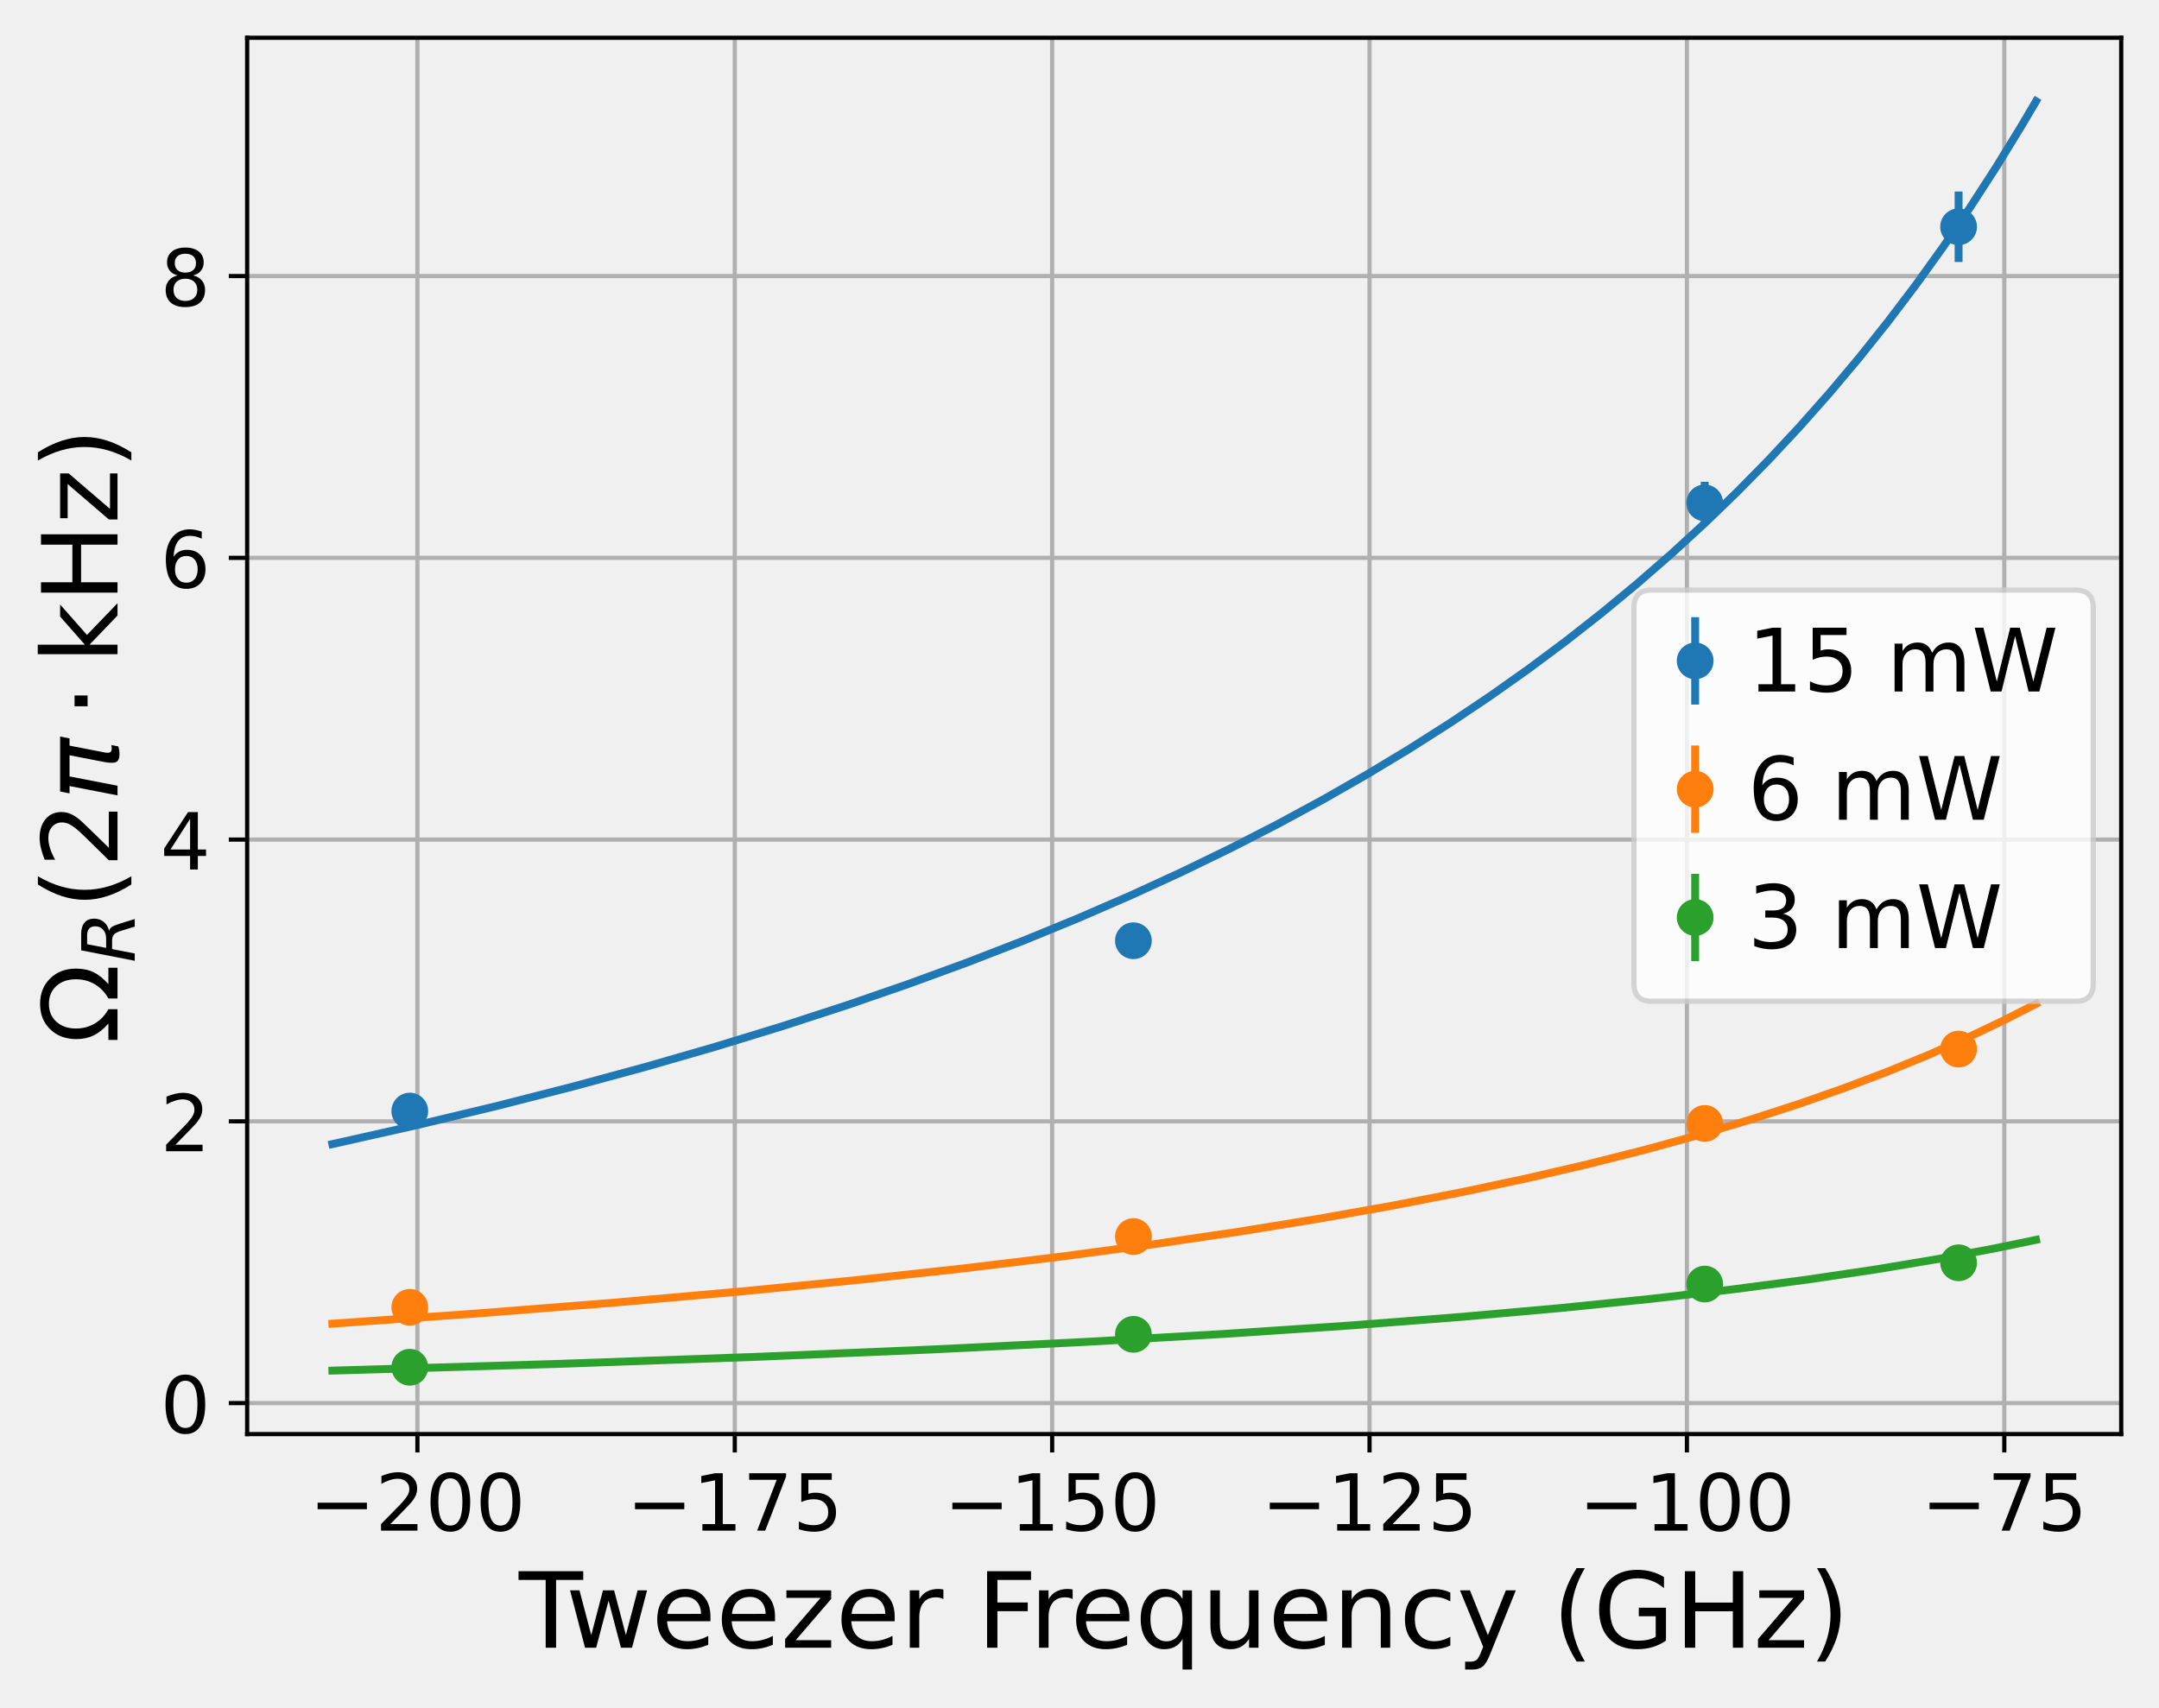
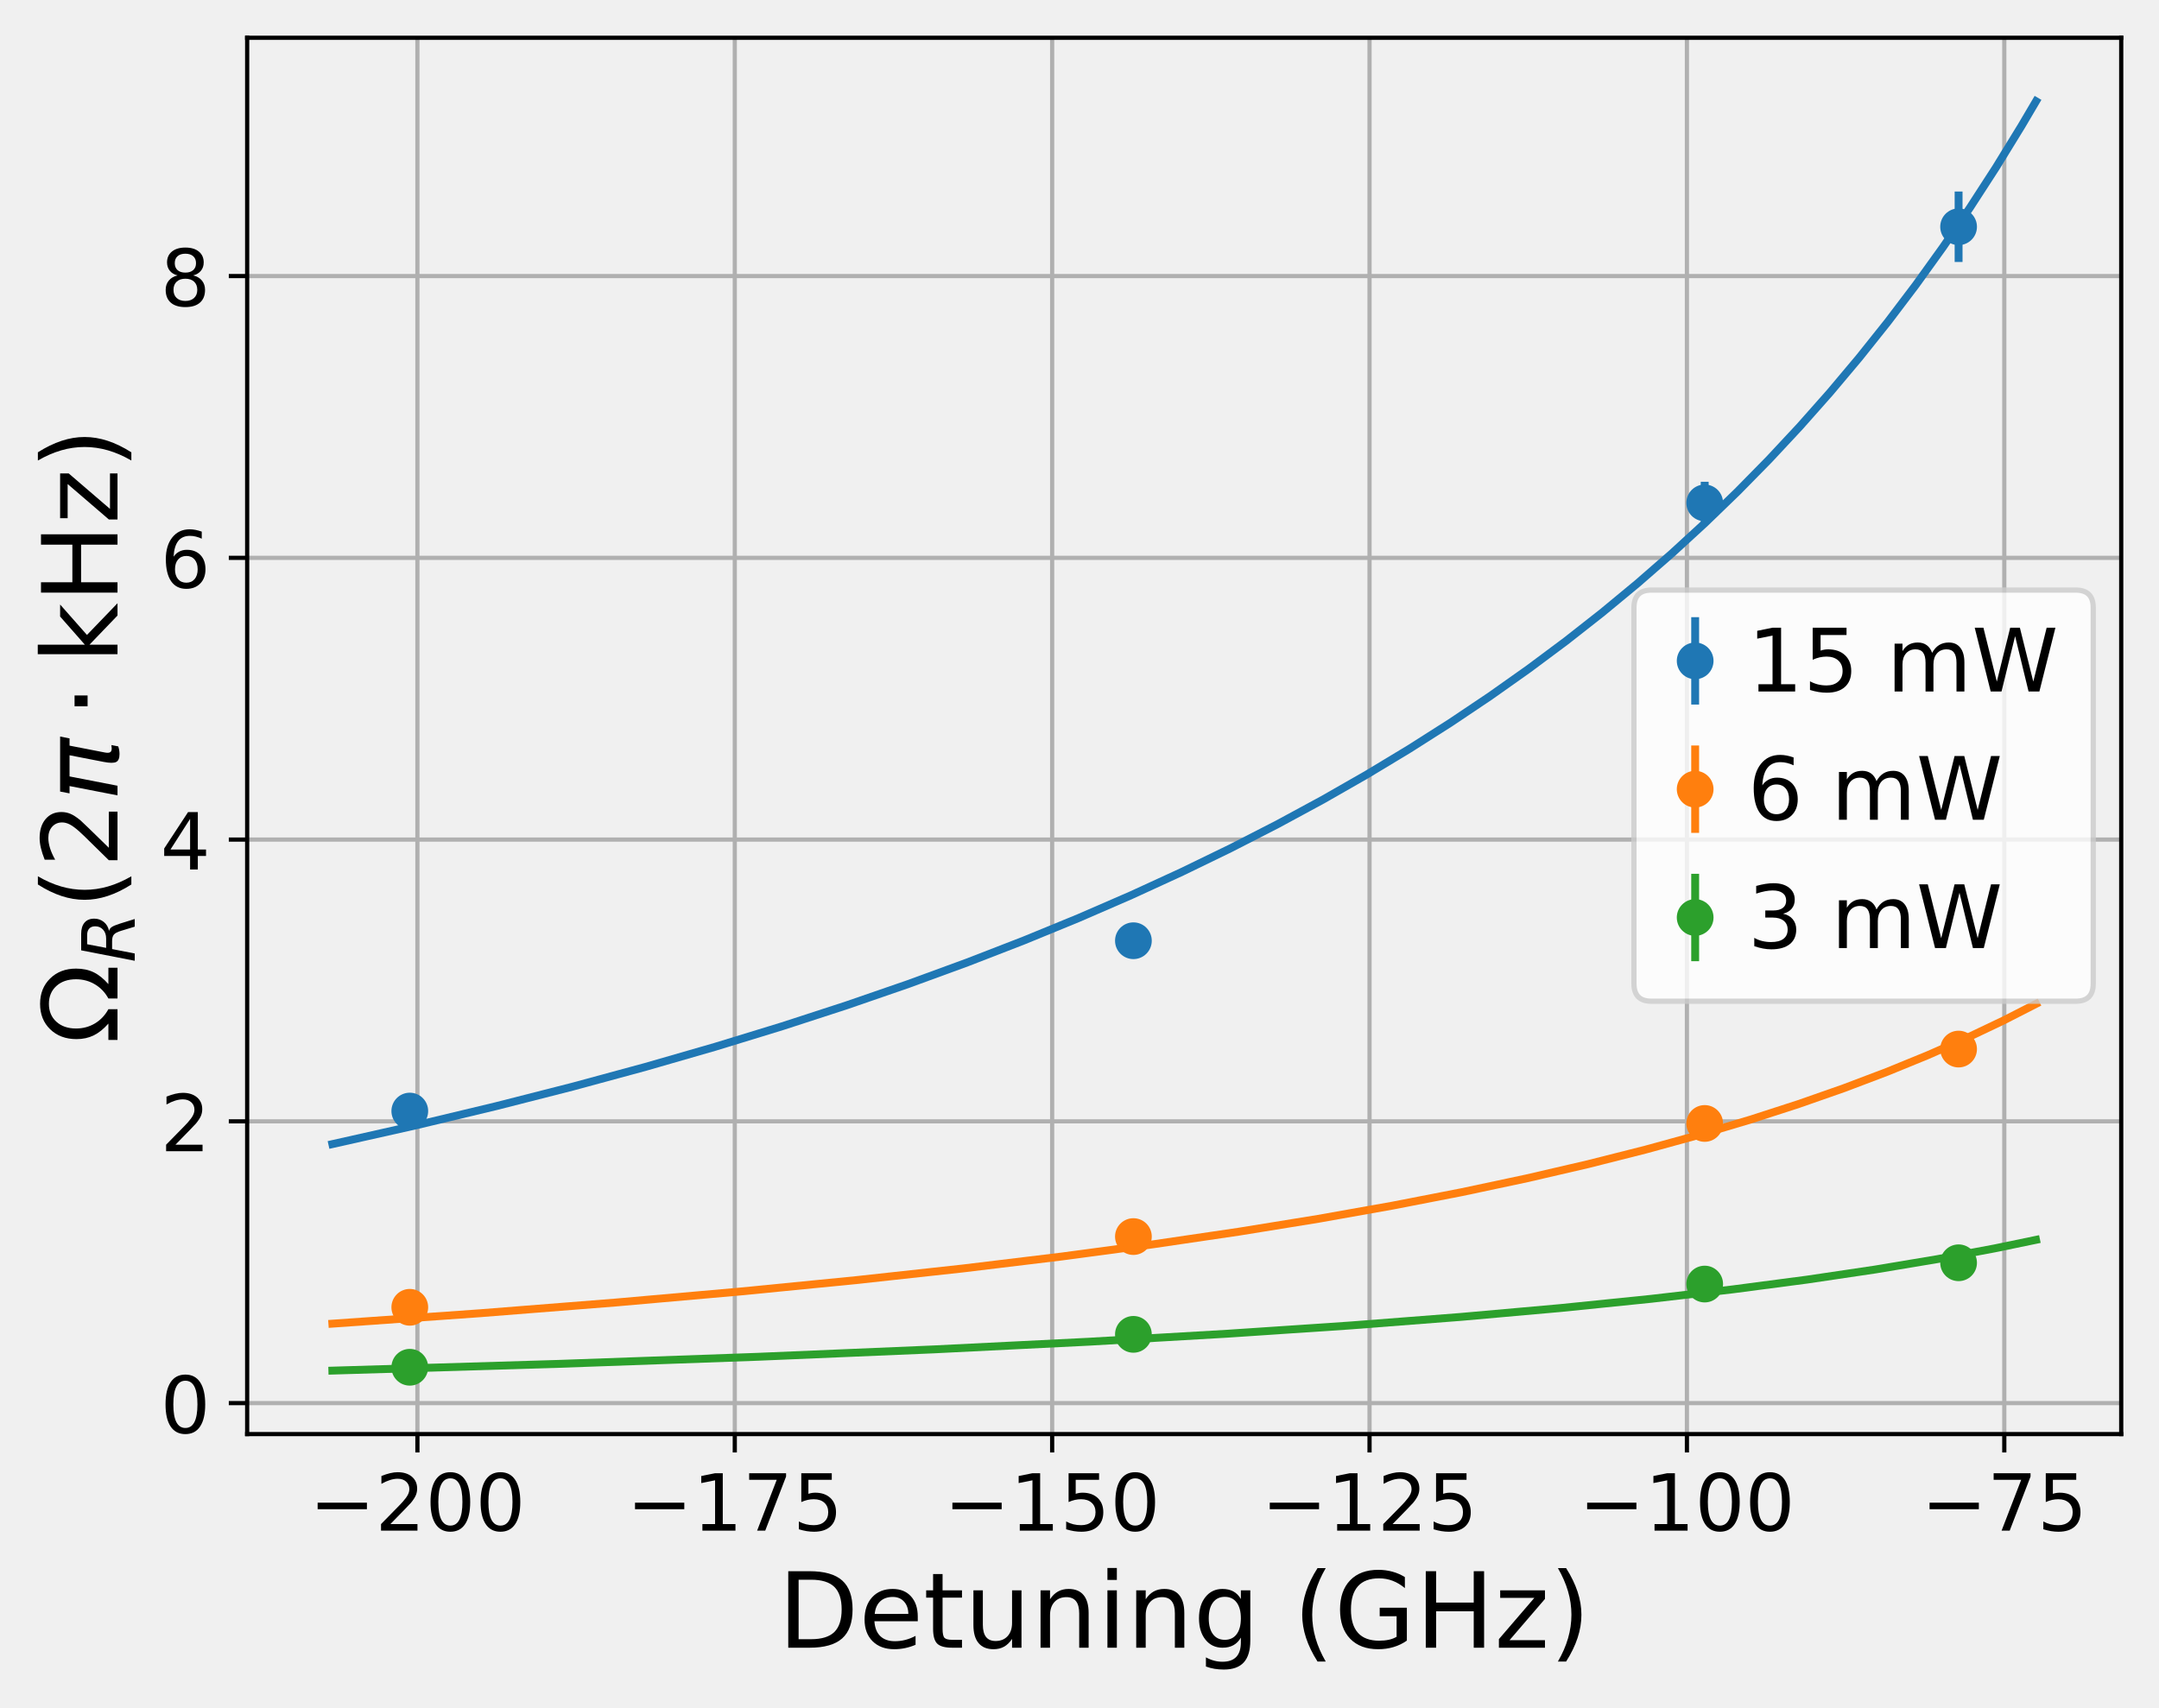
<svg xmlns="http://www.w3.org/2000/svg" xmlns:xlink="http://www.w3.org/1999/xlink" height="325.385pt" version="1.1" viewBox="0 0 411.42 325.385" width="411.42pt">
  <defs>
    <style type="text/css">*{stroke-linecap:butt;stroke-linejoin:round;}</style>
  </defs>
  <g id="figure_1">
    <g id="patch_1">
      <path d="M 0 325.385  L 411.42 325.385  L 411.42 0  L 0 0  z " style="fill:none;" />
    </g>
    <g id="axes_1">
      <g id="patch_2">
        <path d="M 47.1 273.312  L 404.22 273.312  L 404.22 7.2  L 47.1 7.2  z " style="fill:none;" />
      </g>
      <g id="matplotlib.axis_1">
        <g id="xtick_1">
          <g id="line2d_1">
            <path clip-path="url(#p3d3fa69e1e)" d="M 79.541 273.312  L 79.541 7.2  " style="fill:none;stroke:#b0b0b0;stroke-linecap:square;stroke-width:0.8;" />
          </g>
          <g id="line2d_2">
            <defs>
              <path d="M 0 0  L 0 3.5  " id="m005f0a59be" style="stroke:#000000;stroke-width:0.8;" />
            </defs>
            <g>
              <use style="stroke:#000000;stroke-width:0.8;" x="79.541" xlink:href="#m005f0a59be" y="273.312" />
            </g>
          </g>
          <g id="text_1">
            <g transform="translate(58.94087 291.7097)scale(0.15 -0.15)">
              <defs>
                <path d="M 10.594 35.5  L 73.188 35.5  L 73.188 27.203  L 10.594 27.203  z " id="DejaVuSans-8722" />
                <path d="M 19.188 8.297  L 53.609 8.297  L 53.609 0  L 7.328 0  L 7.328 8.297  Q 12.938 14.109 22.625 23.891  Q 32.328 33.688 34.812 36.531  Q 39.547 41.844 41.422 45.531  Q 43.312 49.219 43.312 52.781  Q 43.312 58.594 39.234 62.25  Q 35.156 65.922 28.609 65.922  Q 23.969 65.922 18.812 64.312  Q 13.672 62.703 7.812 59.422  L 7.812 69.391  Q 13.766 71.781 18.938 73  Q 24.125 74.219 28.422 74.219  Q 39.75 74.219 46.484 68.547  Q 53.219 62.891 53.219 53.422  Q 53.219 48.922 51.531 44.891  Q 49.859 40.875 45.406 35.406  Q 44.188 33.984 37.641 27.219  Q 31.109 20.453 19.188 8.297  z " id="DejaVuSans-50" />
                <path d="M 31.781 66.406  Q 24.172 66.406 20.328 58.906  Q 16.5 51.422 16.5 36.375  Q 16.5 21.391 20.328 13.891  Q 24.172 6.391 31.781 6.391  Q 39.453 6.391 43.281 13.891  Q 47.125 21.391 47.125 36.375  Q 47.125 51.422 43.281 58.906  Q 39.453 66.406 31.781 66.406  z M 31.781 74.219  Q 44.047 74.219 50.516 64.516  Q 56.984 54.828 56.984 36.375  Q 56.984 17.969 50.516 8.266  Q 44.047 -1.422 31.781 -1.422  Q 19.531 -1.422 13.062 8.266  Q 6.594 17.969 6.594 36.375  Q 6.594 54.828 13.062 64.516  Q 19.531 74.219 31.781 74.219  z " id="DejaVuSans-48" />
              </defs>
              <use xlink:href="#DejaVuSans-8722" />
              <use x="83.789" xlink:href="#DejaVuSans-50" />
              <use x="147.412" xlink:href="#DejaVuSans-48" />
              <use x="211.035" xlink:href="#DejaVuSans-48" />
            </g>
          </g>
        </g>
        <g id="xtick_2">
          <g id="line2d_3">
            <path clip-path="url(#p3d3fa69e1e)" d="M 140.021 273.312  L 140.021 7.2  " style="fill:none;stroke:#b0b0b0;stroke-linecap:square;stroke-width:0.8;" />
          </g>
          <g id="line2d_4">
            <g>
              <use style="stroke:#000000;stroke-width:0.8;" x="140.021" xlink:href="#m005f0a59be" y="273.312" />
            </g>
          </g>
          <g id="text_2">
            <g transform="translate(119.4205 291.7097)scale(0.15 -0.15)">
              <defs>
                <path d="M 12.406 8.297  L 28.516 8.297  L 28.516 63.922  L 10.984 60.406  L 10.984 69.391  L 28.422 72.906  L 38.281 72.906  L 38.281 8.297  L 54.391 8.297  L 54.391 0  L 12.406 0  z " id="DejaVuSans-49" />
                <path d="M 8.203 72.906  L 55.078 72.906  L 55.078 68.703  L 28.609 0  L 18.312 0  L 43.219 64.594  L 8.203 64.594  z " id="DejaVuSans-55" />
                <path d="M 10.797 72.906  L 49.516 72.906  L 49.516 64.594  L 19.828 64.594  L 19.828 46.734  Q 21.969 47.469 24.109 47.828  Q 26.266 48.188 28.422 48.188  Q 40.625 48.188 47.75 41.5  Q 54.891 34.812 54.891 23.391  Q 54.891 11.625 47.562 5.094  Q 40.234 -1.422 26.906 -1.422  Q 22.312 -1.422 17.547 -0.641  Q 12.797 0.141 7.719 1.703  L 7.719 11.625  Q 12.109 9.234 16.797 8.062  Q 21.484 6.891 26.703 6.891  Q 35.156 6.891 40.078 11.328  Q 45.016 15.766 45.016 23.391  Q 45.016 31 40.078 35.438  Q 35.156 39.891 26.703 39.891  Q 22.75 39.891 18.812 39.016  Q 14.891 38.141 10.797 36.281  z " id="DejaVuSans-53" />
              </defs>
              <use xlink:href="#DejaVuSans-8722" />
              <use x="83.789" xlink:href="#DejaVuSans-49" />
              <use x="147.412" xlink:href="#DejaVuSans-55" />
              <use x="211.035" xlink:href="#DejaVuSans-53" />
            </g>
          </g>
        </g>
        <g id="xtick_3">
          <g id="line2d_5">
            <path clip-path="url(#p3d3fa69e1e)" d="M 200.5 273.312  L 200.5 7.2  " style="fill:none;stroke:#b0b0b0;stroke-linecap:square;stroke-width:0.8;" />
          </g>
          <g id="line2d_6">
            <g>
              <use style="stroke:#000000;stroke-width:0.8;" x="200.5" xlink:href="#m005f0a59be" y="273.312" />
            </g>
          </g>
          <g id="text_3">
            <g transform="translate(179.9001 291.7097)scale(0.15 -0.15)">
              <use xlink:href="#DejaVuSans-8722" />
              <use x="83.789" xlink:href="#DejaVuSans-49" />
              <use x="147.412" xlink:href="#DejaVuSans-53" />
              <use x="211.035" xlink:href="#DejaVuSans-48" />
            </g>
          </g>
        </g>
        <g id="xtick_4">
          <g id="line2d_7">
            <path clip-path="url(#p3d3fa69e1e)" d="M 260.98 273.312  L 260.98 7.2  " style="fill:none;stroke:#b0b0b0;stroke-linecap:square;stroke-width:0.8;" />
          </g>
          <g id="line2d_8">
            <g>
              <use style="stroke:#000000;stroke-width:0.8;" x="260.98" xlink:href="#m005f0a59be" y="273.312" />
            </g>
          </g>
          <g id="text_4">
            <g transform="translate(240.3797 291.7097)scale(0.15 -0.15)">
              <use xlink:href="#DejaVuSans-8722" />
              <use x="83.789" xlink:href="#DejaVuSans-49" />
              <use x="147.412" xlink:href="#DejaVuSans-50" />
              <use x="211.035" xlink:href="#DejaVuSans-53" />
            </g>
          </g>
        </g>
        <g id="xtick_5">
          <g id="line2d_9">
            <path clip-path="url(#p3d3fa69e1e)" d="M 321.46 273.312  L 321.46 7.2  " style="fill:none;stroke:#b0b0b0;stroke-linecap:square;stroke-width:0.8;" />
          </g>
          <g id="line2d_10">
            <g>
              <use style="stroke:#000000;stroke-width:0.8;" x="321.46" xlink:href="#m005f0a59be" y="273.312" />
            </g>
          </g>
          <g id="text_5">
            <g transform="translate(300.8593 291.7097)scale(0.15 -0.15)">
              <use xlink:href="#DejaVuSans-8722" />
              <use x="83.789" xlink:href="#DejaVuSans-49" />
              <use x="147.412" xlink:href="#DejaVuSans-48" />
              <use x="211.035" xlink:href="#DejaVuSans-48" />
            </g>
          </g>
        </g>
        <g id="xtick_6">
          <g id="line2d_11">
            <path clip-path="url(#p3d3fa69e1e)" d="M 381.939 273.312  L 381.939 7.2  " style="fill:none;stroke:#b0b0b0;stroke-linecap:square;stroke-width:0.8;" />
          </g>
          <g id="line2d_12">
            <g>
              <use style="stroke:#000000;stroke-width:0.8;" x="381.939" xlink:href="#m005f0a59be" y="273.312" />
            </g>
          </g>
          <g id="text_6">
            <g transform="translate(366.1108 291.7097)scale(0.15 -0.15)">
              <use xlink:href="#DejaVuSans-8722" />
              <use x="83.789" xlink:href="#DejaVuSans-55" />
              <use x="147.412" xlink:href="#DejaVuSans-53" />
            </g>
          </g>
        </g>
        <g id="text_7">
-           <g transform="translate(98.86938 314.0261)scale(0.2 -0.2)">
-             <defs>
-               <path d="M -0.297 72.906  L 61.375 72.906  L 61.375 64.594  L 35.5 64.594  L 35.5 0  L 25.594 0  L 25.594 64.594  L -0.297 64.594  z " id="DejaVuSans-84" />
-               <path d="M 4.203 54.688  L 13.188 54.688  L 24.422 12.016  L 35.594 54.688  L 46.188 54.688  L 57.422 12.016  L 68.609 54.688  L 77.594 54.688  L 63.281 0  L 52.688 0  L 40.922 44.828  L 29.109 0  L 18.5 0  z " id="DejaVuSans-119" />
+           <g transform="translate(148.2491 314.0261)scale(0.2 -0.2)">
+             <defs>
+               <path d="M 19.672 64.797  L 19.672 8.109  L 31.594 8.109  Q 46.688 8.109 53.688 14.938  Q 60.688 21.781 60.688 36.531  Q 60.688 51.172 53.688 57.984  Q 46.688 64.797 31.594 64.797  z M 9.812 72.906  L 30.078 72.906  Q 51.266 72.906 61.172 64.094  Q 71.094 55.281 71.094 36.531  Q 71.094 17.672 61.125 8.828  Q 51.172 0 30.078 0  L 9.812 0  z " id="DejaVuSans-68" />
              <path d="M 56.203 29.594  L 56.203 25.203  L 14.891 25.203  Q 15.484 15.922 20.484 11.062  Q 25.484 6.203 34.422 6.203  Q 39.594 6.203 44.453 7.469  Q 49.312 8.734 54.109 11.281  L 54.109 2.781  Q 49.266 0.734 44.188 -0.344  Q 39.109 -1.422 33.891 -1.422  Q 20.797 -1.422 13.156 6.188  Q 5.516 13.812 5.516 26.812  Q 5.516 40.234 12.766 48.109  Q 20.016 56 32.328 56  Q 43.359 56 49.781 48.891  Q 56.203 41.797 56.203 29.594  z M 47.219 32.234  Q 47.125 39.594 43.094 43.984  Q 39.062 48.391 32.422 48.391  Q 24.906 48.391 20.391 44.141  Q 15.875 39.891 15.188 32.172  z " id="DejaVuSans-101" />
-               <path d="M 5.516 54.688  L 48.188 54.688  L 48.188 46.484  L 14.406 7.172  L 48.188 7.172  L 48.188 0  L 4.297 0  L 4.297 8.203  L 38.094 47.516  L 5.516 47.516  z " id="DejaVuSans-122" />
-               <path d="M 41.109 46.297  Q 39.594 47.172 37.812 47.578  Q 36.031 48 33.891 48  Q 26.266 48 22.188 43.047  Q 18.109 38.094 18.109 28.812  L 18.109 0  L 9.078 0  L 9.078 54.688  L 18.109 54.688  L 18.109 46.188  Q 20.953 51.172 25.484 53.578  Q 30.031 56 36.531 56  Q 37.453 56 38.578 55.875  Q 39.703 55.766 41.062 55.516  z " id="DejaVuSans-114" />
-               <path id="DejaVuSans-32" />
-               <path d="M 9.812 72.906  L 51.703 72.906  L 51.703 64.594  L 19.672 64.594  L 19.672 43.109  L 48.578 43.109  L 48.578 34.812  L 19.672 34.812  L 19.672 0  L 9.812 0  z " id="DejaVuSans-70" />
-               <path d="M 14.797 27.297  Q 14.797 17.391 18.875 11.75  Q 22.953 6.109 30.078 6.109  Q 37.203 6.109 41.297 11.75  Q 45.406 17.391 45.406 27.297  Q 45.406 37.203 41.297 42.844  Q 37.203 48.484 30.078 48.484  Q 22.953 48.484 18.875 42.844  Q 14.797 37.203 14.797 27.297  z M 45.406 8.203  Q 42.578 3.328 38.25 0.953  Q 33.938 -1.422 27.875 -1.422  Q 17.969 -1.422 11.734 6.484  Q 5.516 14.406 5.516 27.297  Q 5.516 40.188 11.734 48.094  Q 17.969 56 27.875 56  Q 33.938 56 38.25 53.625  Q 42.578 51.266 45.406 46.391  L 45.406 54.688  L 54.391 54.688  L 54.391 -20.797  L 45.406 -20.797  z " id="DejaVuSans-113" />
+               <path d="M 18.312 70.219  L 18.312 54.688  L 36.812 54.688  L 36.812 47.703  L 18.312 47.703  L 18.312 18.016  Q 18.312 11.328 20.141 9.422  Q 21.969 7.516 27.594 7.516  L 36.812 7.516  L 36.812 0  L 27.594 0  Q 17.188 0 13.234 3.875  Q 9.281 7.766 9.281 18.016  L 9.281 47.703  L 2.688 47.703  L 2.688 54.688  L 9.281 54.688  L 9.281 70.219  z " id="DejaVuSans-116" />
              <path d="M 8.5 21.578  L 8.5 54.688  L 17.484 54.688  L 17.484 21.922  Q 17.484 14.156 20.5 10.266  Q 23.531 6.391 29.594 6.391  Q 36.859 6.391 41.078 11.031  Q 45.312 15.672 45.312 23.688  L 45.312 54.688  L 54.297 54.688  L 54.297 0  L 45.312 0  L 45.312 8.406  Q 42.047 3.422 37.719 1  Q 33.406 -1.422 27.688 -1.422  Q 18.266 -1.422 13.375 4.438  Q 8.5 10.297 8.5 21.578  z M 31.109 56  z " id="DejaVuSans-117" />
              <path d="M 54.891 33.016  L 54.891 0  L 45.906 0  L 45.906 32.719  Q 45.906 40.484 42.875 44.328  Q 39.844 48.188 33.797 48.188  Q 26.516 48.188 22.312 43.547  Q 18.109 38.922 18.109 30.906  L 18.109 0  L 9.078 0  L 9.078 54.688  L 18.109 54.688  L 18.109 46.188  Q 21.344 51.125 25.703 53.562  Q 30.078 56 35.797 56  Q 45.219 56 50.047 50.172  Q 54.891 44.344 54.891 33.016  z " id="DejaVuSans-110" />
-               <path d="M 48.781 52.594  L 48.781 44.188  Q 44.969 46.297 41.141 47.344  Q 37.312 48.391 33.406 48.391  Q 24.656 48.391 19.812 42.844  Q 14.984 37.312 14.984 27.297  Q 14.984 17.281 19.812 11.734  Q 24.656 6.203 33.406 6.203  Q 37.312 6.203 41.141 7.25  Q 44.969 8.297 48.781 10.406  L 48.781 2.094  Q 45.016 0.344 40.984 -0.531  Q 36.969 -1.422 32.422 -1.422  Q 20.062 -1.422 12.781 6.344  Q 5.516 14.109 5.516 27.297  Q 5.516 40.672 12.859 48.328  Q 20.219 56 33.016 56  Q 37.156 56 41.109 55.141  Q 45.062 54.297 48.781 52.594  z " id="DejaVuSans-99" />
-               <path d="M 32.172 -5.078  Q 28.375 -14.844 24.75 -17.812  Q 21.141 -20.797 15.094 -20.797  L 7.906 -20.797  L 7.906 -13.281  L 13.188 -13.281  Q 16.891 -13.281 18.938 -11.516  Q 21 -9.766 23.484 -3.219  L 25.094 0.875  L 2.984 54.688  L 12.5 54.688  L 29.594 11.922  L 46.688 54.688  L 56.203 54.688  z " id="DejaVuSans-121" />
+               <path d="M 9.422 54.688  L 18.406 54.688  L 18.406 0  L 9.422 0  z M 9.422 75.984  L 18.406 75.984  L 18.406 64.594  L 9.422 64.594  z " id="DejaVuSans-105" />
+               <path d="M 45.406 27.984  Q 45.406 37.75 41.375 43.109  Q 37.359 48.484 30.078 48.484  Q 22.859 48.484 18.828 43.109  Q 14.797 37.75 14.797 27.984  Q 14.797 18.266 18.828 12.891  Q 22.859 7.516 30.078 7.516  Q 37.359 7.516 41.375 12.891  Q 45.406 18.266 45.406 27.984  z M 54.391 6.781  Q 54.391 -7.172 48.188 -13.984  Q 42 -20.797 29.203 -20.797  Q 24.469 -20.797 20.266 -20.094  Q 16.062 -19.391 12.109 -17.922  L 12.109 -9.188  Q 16.062 -11.328 19.922 -12.344  Q 23.781 -13.375 27.781 -13.375  Q 36.625 -13.375 41.016 -8.766  Q 45.406 -4.156 45.406 5.172  L 45.406 9.625  Q 42.625 4.781 38.281 2.391  Q 33.938 0 27.875 0  Q 17.828 0 11.672 7.656  Q 5.516 15.328 5.516 27.984  Q 5.516 40.672 11.672 48.328  Q 17.828 56 27.875 56  Q 33.938 56 38.281 53.609  Q 42.625 51.219 45.406 46.391  L 45.406 54.688  L 54.391 54.688  z " id="DejaVuSans-103" />
+               <path id="DejaVuSans-32" />
              <path d="M 31 75.875  Q 24.469 64.656 21.281 53.656  Q 18.109 42.672 18.109 31.391  Q 18.109 20.125 21.312 9.062  Q 24.516 -2 31 -13.188  L 23.188 -13.188  Q 15.875 -1.703 12.234 9.375  Q 8.594 20.453 8.594 31.391  Q 8.594 42.281 12.203 53.312  Q 15.828 64.359 23.188 75.875  z " id="DejaVuSans-40" />
              <path d="M 59.516 10.406  L 59.516 29.984  L 43.406 29.984  L 43.406 38.094  L 69.281 38.094  L 69.281 6.781  Q 63.578 2.734 56.688 0.656  Q 49.812 -1.422 42 -1.422  Q 24.906 -1.422 15.25 8.562  Q 5.609 18.562 5.609 36.375  Q 5.609 54.25 15.25 64.234  Q 24.906 74.219 42 74.219  Q 49.125 74.219 55.547 72.453  Q 61.969 70.703 67.391 67.281  L 67.391 56.781  Q 61.922 61.422 55.766 63.766  Q 49.609 66.109 42.828 66.109  Q 29.438 66.109 22.719 58.641  Q 16.016 51.172 16.016 36.375  Q 16.016 21.625 22.719 14.156  Q 29.438 6.688 42.828 6.688  Q 48.047 6.688 52.141 7.594  Q 56.25 8.5 59.516 10.406  z " id="DejaVuSans-71" />
              <path d="M 9.812 72.906  L 19.672 72.906  L 19.672 43.016  L 55.516 43.016  L 55.516 72.906  L 65.375 72.906  L 65.375 0  L 55.516 0  L 55.516 34.719  L 19.672 34.719  L 19.672 0  L 9.812 0  z " id="DejaVuSans-72" />
+               <path d="M 5.516 54.688  L 48.188 54.688  L 48.188 46.484  L 14.406 7.172  L 48.188 7.172  L 48.188 0  L 4.297 0  L 4.297 8.203  L 38.094 47.516  L 5.516 47.516  z " id="DejaVuSans-122" />
              <path d="M 8.016 75.875  L 15.828 75.875  Q 23.141 64.359 26.781 53.312  Q 30.422 42.281 30.422 31.391  Q 30.422 20.453 26.781 9.375  Q 23.141 -1.703 15.828 -13.188  L 8.016 -13.188  Q 14.5 -2 17.703 9.062  Q 20.906 20.125 20.906 31.391  Q 20.906 42.672 17.703 53.656  Q 14.5 64.656 8.016 75.875  z " id="DejaVuSans-41" />
            </defs>
-             <use xlink:href="#DejaVuSans-84" />
-             <use x="44.584" xlink:href="#DejaVuSans-119" />
-             <use x="126.371" xlink:href="#DejaVuSans-101" />
-             <use x="187.895" xlink:href="#DejaVuSans-101" />
-             <use x="249.418" xlink:href="#DejaVuSans-122" />
-             <use x="301.908" xlink:href="#DejaVuSans-101" />
-             <use x="363.432" xlink:href="#DejaVuSans-114" />
-             <use x="404.545" xlink:href="#DejaVuSans-32" />
-             <use x="436.332" xlink:href="#DejaVuSans-70" />
-             <use x="486.602" xlink:href="#DejaVuSans-114" />
-             <use x="525.465" xlink:href="#DejaVuSans-101" />
-             <use x="586.988" xlink:href="#DejaVuSans-113" />
-             <use x="650.465" xlink:href="#DejaVuSans-117" />
-             <use x="713.844" xlink:href="#DejaVuSans-101" />
-             <use x="775.367" xlink:href="#DejaVuSans-110" />
-             <use x="838.746" xlink:href="#DejaVuSans-99" />
-             <use x="893.727" xlink:href="#DejaVuSans-121" />
-             <use x="952.906" xlink:href="#DejaVuSans-32" />
-             <use x="984.693" xlink:href="#DejaVuSans-40" />
-             <use x="1023.707" xlink:href="#DejaVuSans-71" />
-             <use x="1101.197" xlink:href="#DejaVuSans-72" />
-             <use x="1176.393" xlink:href="#DejaVuSans-122" />
-             <use x="1228.883" xlink:href="#DejaVuSans-41" />
+             <use xlink:href="#DejaVuSans-68" />
+             <use x="77.002" xlink:href="#DejaVuSans-101" />
+             <use x="138.525" xlink:href="#DejaVuSans-116" />
+             <use x="177.734" xlink:href="#DejaVuSans-117" />
+             <use x="241.113" xlink:href="#DejaVuSans-110" />
+             <use x="304.492" xlink:href="#DejaVuSans-105" />
+             <use x="332.275" xlink:href="#DejaVuSans-110" />
+             <use x="395.654" xlink:href="#DejaVuSans-103" />
+             <use x="459.131" xlink:href="#DejaVuSans-32" />
+             <use x="490.918" xlink:href="#DejaVuSans-40" />
+             <use x="529.932" xlink:href="#DejaVuSans-71" />
+             <use x="607.422" xlink:href="#DejaVuSans-72" />
+             <use x="682.617" xlink:href="#DejaVuSans-122" />
+             <use x="735.107" xlink:href="#DejaVuSans-41" />
          </g>
        </g>
      </g>
      <g id="matplotlib.axis_2">
        <g id="ytick_1">
          <g id="line2d_13">
            <path clip-path="url(#p3d3fa69e1e)" d="M 47.1 267.406  L 404.22 267.406  " style="fill:none;stroke:#b0b0b0;stroke-linecap:square;stroke-width:0.8;" />
          </g>
          <g id="line2d_14">
            <defs>
              <path d="M 0 0  L -3.5 0  " id="mc3ce260a5b" style="stroke:#000000;stroke-width:0.8;" />
            </defs>
            <g>
              <use style="stroke:#000000;stroke-width:0.8;" x="47.1" xlink:href="#mc3ce260a5b" y="267.406" />
            </g>
          </g>
          <g id="text_8">
            <g transform="translate(30.55625 273.1048)scale(0.15 -0.15)">
              <use xlink:href="#DejaVuSans-48" />
            </g>
          </g>
        </g>
        <g id="ytick_2">
          <g id="line2d_15">
            <path clip-path="url(#p3d3fa69e1e)" d="M 47.1 213.708  L 404.22 213.708  " style="fill:none;stroke:#b0b0b0;stroke-linecap:square;stroke-width:0.8;" />
          </g>
          <g id="line2d_16">
            <g>
              <use style="stroke:#000000;stroke-width:0.8;" x="47.1" xlink:href="#mc3ce260a5b" y="213.708" />
            </g>
          </g>
          <g id="text_9">
            <g transform="translate(30.55625 219.4068)scale(0.15 -0.15)">
              <use xlink:href="#DejaVuSans-50" />
            </g>
          </g>
        </g>
        <g id="ytick_3">
          <g id="line2d_17">
            <path clip-path="url(#p3d3fa69e1e)" d="M 47.1 160.01  L 404.22 160.01  " style="fill:none;stroke:#b0b0b0;stroke-linecap:square;stroke-width:0.8;" />
          </g>
          <g id="line2d_18">
            <g>
              <use style="stroke:#000000;stroke-width:0.8;" x="47.1" xlink:href="#mc3ce260a5b" y="160.01" />
            </g>
          </g>
          <g id="text_10">
            <g transform="translate(30.55625 165.7089)scale(0.15 -0.15)">
              <defs>
                <path d="M 37.797 64.312  L 12.891 25.391  L 37.797 25.391  z M 35.203 72.906  L 47.609 72.906  L 47.609 25.391  L 58.016 25.391  L 58.016 17.188  L 47.609 17.188  L 47.609 0  L 37.797 0  L 37.797 17.188  L 4.891 17.188  L 4.891 26.703  z " id="DejaVuSans-52" />
              </defs>
              <use xlink:href="#DejaVuSans-52" />
            </g>
          </g>
        </g>
        <g id="ytick_4">
          <g id="line2d_19">
            <path clip-path="url(#p3d3fa69e1e)" d="M 47.1 106.312  L 404.22 106.312  " style="fill:none;stroke:#b0b0b0;stroke-linecap:square;stroke-width:0.8;" />
          </g>
          <g id="line2d_20">
            <g>
              <use style="stroke:#000000;stroke-width:0.8;" x="47.1" xlink:href="#mc3ce260a5b" y="106.312" />
            </g>
          </g>
          <g id="text_11">
            <g transform="translate(30.55625 112.011)scale(0.15 -0.15)">
              <defs>
                <path d="M 33.016 40.375  Q 26.375 40.375 22.484 35.828  Q 18.609 31.297 18.609 23.391  Q 18.609 15.531 22.484 10.953  Q 26.375 6.391 33.016 6.391  Q 39.656 6.391 43.531 10.953  Q 47.406 15.531 47.406 23.391  Q 47.406 31.297 43.531 35.828  Q 39.656 40.375 33.016 40.375  z M 52.594 71.297  L 52.594 62.312  Q 48.875 64.062 45.094 64.984  Q 41.312 65.922 37.594 65.922  Q 27.828 65.922 22.672 59.328  Q 17.531 52.734 16.797 39.406  Q 19.672 43.656 24.016 45.922  Q 28.375 48.188 33.594 48.188  Q 44.578 48.188 50.953 41.516  Q 57.328 34.859 57.328 23.391  Q 57.328 12.156 50.688 5.359  Q 44.047 -1.422 33.016 -1.422  Q 20.359 -1.422 13.672 8.266  Q 6.984 17.969 6.984 36.375  Q 6.984 53.656 15.188 63.938  Q 23.391 74.219 37.203 74.219  Q 40.922 74.219 44.703 73.484  Q 48.484 72.75 52.594 71.297  z " id="DejaVuSans-54" />
              </defs>
              <use xlink:href="#DejaVuSans-54" />
            </g>
          </g>
        </g>
        <g id="ytick_5">
          <g id="line2d_21">
            <path clip-path="url(#p3d3fa69e1e)" d="M 47.1 52.614  L 404.22 52.614  " style="fill:none;stroke:#b0b0b0;stroke-linecap:square;stroke-width:0.8;" />
          </g>
          <g id="line2d_22">
            <g>
              <use style="stroke:#000000;stroke-width:0.8;" x="47.1" xlink:href="#mc3ce260a5b" y="52.614" />
            </g>
          </g>
          <g id="text_12">
            <g transform="translate(30.55625 58.31307)scale(0.15 -0.15)">
              <defs>
                <path d="M 31.781 34.625  Q 24.75 34.625 20.719 30.859  Q 16.703 27.094 16.703 20.516  Q 16.703 13.922 20.719 10.156  Q 24.75 6.391 31.781 6.391  Q 38.812 6.391 42.859 10.172  Q 46.922 13.969 46.922 20.516  Q 46.922 27.094 42.891 30.859  Q 38.875 34.625 31.781 34.625  z M 21.922 38.812  Q 15.578 40.375 12.031 44.719  Q 8.5 49.078 8.5 55.328  Q 8.5 64.062 14.719 69.141  Q 20.953 74.219 31.781 74.219  Q 42.672 74.219 48.875 69.141  Q 55.078 64.062 55.078 55.328  Q 55.078 49.078 51.531 44.719  Q 48 40.375 41.703 38.812  Q 48.828 37.156 52.797 32.312  Q 56.781 27.484 56.781 20.516  Q 56.781 9.906 50.312 4.234  Q 43.844 -1.422 31.781 -1.422  Q 19.734 -1.422 13.25 4.234  Q 6.781 9.906 6.781 20.516  Q 6.781 27.484 10.781 32.312  Q 14.797 37.156 21.922 38.812  z M 18.312 54.391  Q 18.312 48.734 21.844 45.562  Q 25.391 42.391 31.781 42.391  Q 38.141 42.391 41.719 45.562  Q 45.312 48.734 45.312 54.391  Q 45.312 60.062 41.719 63.234  Q 38.141 66.406 31.781 66.406  Q 25.391 66.406 21.844 63.234  Q 18.312 60.062 18.312 54.391  z " id="DejaVuSans-56" />
              </defs>
              <use xlink:href="#DejaVuSans-56" />
            </g>
          </g>
        </g>
        <g id="text_13">
          <g transform="translate(22.39688 198.956)rotate(-90)scale(0.2 -0.2)">
            <defs>
              <path d="M 72.609 8.688  L 72.609 0  L 43.312 0  L 43.312 8.688  Q 51.953 13.422 56.781 21.531  Q 61.625 29.641 61.625 39.5  Q 61.625 51.219 55.172 58.297  Q 48.734 65.375 38.188 65.375  Q 27.641 65.375 21.172 58.266  Q 14.703 51.172 14.703 39.5  Q 14.703 29.641 19.531 21.531  Q 24.422 13.422 33.109 8.688  L 33.109 0  L 3.812 0  L 3.812 8.688  L 19.391 8.688  Q 11.672 15.484 8.109 22.75  Q 4.594 30.031 4.594 39.016  Q 4.594 54.547 13.969 64.156  Q 23.297 73.781 38.188 73.781  Q 52.984 73.781 62.406 64.156  Q 71.781 54.594 71.781 39.5  Q 71.781 30.031 68.312 22.797  Q 64.844 15.578 56.984 8.688  z " id="DejaVuSans-937" />
              <path d="M 25.203 64.797  L 20.219 38.922  L 32.906 38.922  Q 40.375 38.922 44.984 43.047  Q 49.609 47.172 49.609 53.812  Q 49.609 59.125 46.5 61.953  Q 43.406 64.797 37.594 64.797  z M 43.312 35.016  Q 46.438 34.281 48.516 31.391  Q 50.594 28.516 53.328 19.922  L 59.516 0  L 49.125 0  L 43.406 18.703  Q 41.219 25.922 38.328 28.359  Q 35.453 30.812 29.5 30.812  L 18.609 30.812  L 12.594 0  L 2.688 0  L 16.891 72.906  L 39.109 72.906  Q 49.219 72.906 54.609 68.328  Q 60.016 63.766 60.016 55.172  Q 60.016 47.562 55.422 41.984  Q 50.828 36.422 43.312 35.016  z " id="DejaVuSans-Oblique-82" />
              <path d="M 9.125 54.688  L 61.531 54.688  L 59.766 45.703  L 52.875 45.703  L 46.344 12.109  Q 45.656 8.594 46.578 7.031  Q 47.469 5.516 50.141 5.516  Q 50.875 5.516 51.953 5.672  Q 53.078 5.766 53.422 5.812  L 52.156 -0.688  Q 50.344 -1.312 48.484 -1.609  Q 46.578 -1.906 44.781 -1.906  Q 38.922 -1.906 37.312 1.266  Q 35.688 4.5 37.359 13.094  L 43.703 45.703  L 23.531 45.703  L 14.656 0  L 5.469 0  L 14.359 45.703  L 7.375 45.703  z " id="DejaVuSans-Oblique-960" />
              <path d="M 10.688 40.922  L 21 40.922  L 21 28.516  L 10.688 28.516  z " id="DejaVuSans-8901" />
              <path d="M 9.078 75.984  L 18.109 75.984  L 18.109 31.109  L 44.922 54.688  L 56.391 54.688  L 27.391 29.109  L 57.625 0  L 45.906 0  L 18.109 26.703  L 18.109 0  L 9.078 0  z " id="DejaVuSans-107" />
            </defs>
            <use transform="translate(0 0.015625)" xlink:href="#DejaVuSans-937" />
            <use transform="translate(77.37305 -16.39062)scale(0.7)" xlink:href="#DejaVuSans-Oblique-82" />
            <use transform="translate(128.7451 0.015625)" xlink:href="#DejaVuSans-40" />
            <use transform="translate(167.7588 0.015625)" xlink:href="#DejaVuSans-50" />
            <use transform="translate(231.3818 0.015625)" xlink:href="#DejaVuSans-Oblique-960" />
            <use transform="translate(311.0693 0.015625)" xlink:href="#DejaVuSans-8901" />
            <use transform="translate(362.3389 0.015625)" xlink:href="#DejaVuSans-107" />
            <use transform="translate(420.249 0.015625)" xlink:href="#DejaVuSans-72" />
            <use transform="translate(495.4443 0.015625)" xlink:href="#DejaVuSans-122" />
            <use transform="translate(547.9346 0.015625)" xlink:href="#DejaVuSans-41" />
          </g>
        </g>
      </g>
      <g id="LineCollection_1">
        <path clip-path="url(#p3d3fa69e1e)" d="M 215.983 180.415  L 215.983 178.16  " style="fill:none;stroke:#1f77b4;stroke-width:1.5;" />
        <path clip-path="url(#p3d3fa69e1e)" d="M 78.09 213.117  L 78.09 210.379  " style="fill:none;stroke:#1f77b4;stroke-width:1.5;" />
        <path clip-path="url(#p3d3fa69e1e)" d="M 324.847 99.868  L 324.847 91.814  " style="fill:none;stroke:#1f77b4;stroke-width:1.5;" />
        <path clip-path="url(#p3d3fa69e1e)" d="M 373.23 49.929  L 373.23 36.505  " style="fill:none;stroke:#1f77b4;stroke-width:1.5;" />
      </g>
      <g id="LineCollection_2">
        <path clip-path="url(#p3d3fa69e1e)" d="M 215.983 236.556  L 215.983 234.784  " style="fill:none;stroke:#ff7f0e;stroke-width:1.5;" />
        <path clip-path="url(#p3d3fa69e1e)" d="M 78.09 249.739  L 78.09 248.558  " style="fill:none;stroke:#ff7f0e;stroke-width:1.5;" />
        <path clip-path="url(#p3d3fa69e1e)" d="M 324.847 215.265  L 324.847 212.956  " style="fill:none;stroke:#ff7f0e;stroke-width:1.5;" />
        <path clip-path="url(#p3d3fa69e1e)" d="M 373.23 200.901  L 373.23 198.968  " style="fill:none;stroke:#ff7f0e;stroke-width:1.5;" />
      </g>
      <g id="LineCollection_3">
        <path clip-path="url(#p3d3fa69e1e)" d="M 215.983 254.706  L 215.983 253.901  " style="fill:none;stroke:#2ca02c;stroke-width:1.5;" />
        <path clip-path="url(#p3d3fa69e1e)" d="M 78.09 260.782  L 78.09 260.369  " style="fill:none;stroke:#2ca02c;stroke-width:1.5;" />
        <path clip-path="url(#p3d3fa69e1e)" d="M 324.847 245.846  L 324.847 243.591  " style="fill:none;stroke:#2ca02c;stroke-width:1.5;" />
        <path clip-path="url(#p3d3fa69e1e)" d="M 373.23 241.443  L 373.23 239.886  " style="fill:none;stroke:#2ca02c;stroke-width:1.5;" />
      </g>
      <g id="line2d_23">
        <path clip-path="url(#p3d3fa69e1e)" d="M 63.333 218.048  L 79.307 214.461  L 94.535 210.816  L 109.081 207.108  L 123.01 203.329  L 136.322 199.489  L 149.083 195.579  L 161.323 191.596  L 173.044 187.55  L 184.311 183.428  L 195.123 179.236  L 205.546 174.958  L 215.546 170.615  L 225.189 166.186  L 234.475 161.678  L 243.437 157.083  L 252.106 152.388  L 260.483 147.598  L 268.567 142.721  L 276.392 137.742  L 283.958 132.666  L 291.295 127.476  L 298.406 122.176  L 305.322 116.745  L 312.043 111.184  L 318.569 105.496  L 324.933 99.654  L 331.102 93.69  L 337.109 87.575  L 342.986 81.274  L 348.7 74.822  L 354.285 68.181  L 359.74 61.348  L 365.064 54.322  L 370.259 47.1  L 375.357 39.633  L 380.357 31.911  L 385.227 23.981  L 387.987 19.296  L 387.987 19.296  " style="fill:none;stroke:#1f77b4;stroke-linecap:square;stroke-width:1.5;" />
      </g>
      <g id="line2d_24">
        <path clip-path="url(#p3d3fa69e1e)" d="M 63.333 252.27  L 91.516 250.279  L 117.393 248.232  L 141.193 246.129  L 163.174 243.967  L 183.499 241.747  L 202.331 239.469  L 219.799 237.134  L 236.066 234.739  L 251.229 232.284  L 265.385 229.768  L 278.6 227.197  L 291.003 224.56  L 302.627 221.864  L 313.569 219.099  L 323.862 216.271  L 333.57 213.376  L 342.726 210.414  L 351.395 207.379  L 359.61 204.267  L 367.37 201.093  L 374.74 197.841  L 381.753 194.505  L 387.987 191.32  L 387.987 191.32  " style="fill:none;stroke:#ff7f0e;stroke-linecap:square;stroke-width:1.5;" />
      </g>
      <g id="line2d_25">
        <path clip-path="url(#p3d3fa69e1e)" d="M 63.333 261.216  L 106.646 259.924  L 144.569 258.575  L 177.947 257.17  L 207.526 255.707  L 233.826 254.187  L 257.333 252.611  L 278.438 250.976  L 297.432 249.286  L 314.608 247.538  L 330.193 245.733  L 344.382 243.869  L 357.337 241.947  L 369.22 239.963  L 380.13 237.918  L 387.987 236.291  L 387.987 236.291  " style="fill:none;stroke:#2ca02c;stroke-linecap:square;stroke-width:1.5;" />
      </g>
      <g id="line2d_26">
        <defs>
          <path d="M 0 3  C 0.796 3 1.559 2.684 2.121 2.121  C 2.684 1.559 3 0.796 3 0  C 3 -0.796 2.684 -1.559 2.121 -2.121  C 1.559 -2.684 0.796 -3 0 -3  C -0.796 -3 -1.559 -2.684 -2.121 -2.121  C -2.684 -1.559 -3 -0.796 -3 0  C -3 0.796 -2.684 1.559 -2.121 2.121  C -1.559 2.684 -0.796 3 0 3  z " id="mcb2457e3ba" style="stroke:#1f77b4;" />
        </defs>
        <g clip-path="url(#p3d3fa69e1e)">
          <use style="fill:#1f77b4;stroke:#1f77b4;" x="215.983" xlink:href="#mcb2457e3ba" y="179.288" />
          <use style="fill:#1f77b4;stroke:#1f77b4;" x="78.09" xlink:href="#mcb2457e3ba" y="211.748" />
          <use style="fill:#1f77b4;stroke:#1f77b4;" x="324.847" xlink:href="#mcb2457e3ba" y="95.841" />
          <use style="fill:#1f77b4;stroke:#1f77b4;" x="373.23" xlink:href="#mcb2457e3ba" y="43.217" />
        </g>
      </g>
      <g id="line2d_27">
        <defs>
          <path d="M 0 3  C 0.796 3 1.559 2.684 2.121 2.121  C 2.684 1.559 3 0.796 3 0  C 3 -0.796 2.684 -1.559 2.121 -2.121  C 1.559 -2.684 0.796 -3 0 -3  C -0.796 -3 -1.559 -2.684 -2.121 -2.121  C -2.684 -1.559 -3 -0.796 -3 0  C -3 0.796 -2.684 1.559 -2.121 2.121  C -1.559 2.684 -0.796 3 0 3  z " id="mbbb2a9d153" style="stroke:#ff7f0e;" />
        </defs>
        <g clip-path="url(#p3d3fa69e1e)">
          <use style="fill:#ff7f0e;stroke:#ff7f0e;" x="215.983" xlink:href="#mbbb2a9d153" y="235.67" />
          <use style="fill:#ff7f0e;stroke:#ff7f0e;" x="78.09" xlink:href="#mbbb2a9d153" y="249.149" />
          <use style="fill:#ff7f0e;stroke:#ff7f0e;" x="324.847" xlink:href="#mbbb2a9d153" y="214.111" />
          <use style="fill:#ff7f0e;stroke:#ff7f0e;" x="373.23" xlink:href="#mbbb2a9d153" y="199.934" />
        </g>
      </g>
      <g id="line2d_28">
        <defs>
          <path d="M 0 3  C 0.796 3 1.559 2.684 2.121 2.121  C 2.684 1.559 3 0.796 3 0  C 3 -0.796 2.684 -1.559 2.121 -2.121  C 1.559 -2.684 0.796 -3 0 -3  C -0.796 -3 -1.559 -2.684 -2.121 -2.121  C -2.684 -1.559 -3 -0.796 -3 0  C -3 0.796 -2.684 1.559 -2.121 2.121  C -1.559 2.684 -0.796 3 0 3  z " id="mbab2358add" style="stroke:#2ca02c;" />
        </defs>
        <g clip-path="url(#p3d3fa69e1e)">
          <use style="fill:#2ca02c;stroke:#2ca02c;" x="215.983" xlink:href="#mbab2358add" y="254.304" />
          <use style="fill:#2ca02c;stroke:#2ca02c;" x="78.09" xlink:href="#mbab2358add" y="260.576" />
          <use style="fill:#2ca02c;stroke:#2ca02c;" x="324.847" xlink:href="#mbab2358add" y="244.719" />
          <use style="fill:#2ca02c;stroke:#2ca02c;" x="373.23" xlink:href="#mbab2358add" y="240.664" />
        </g>
      </g>
      <g id="patch_3">
        <path d="M 47.1 273.312  L 47.1 7.2  " style="fill:none;stroke:#000000;stroke-linecap:square;stroke-linejoin:miter;stroke-width:0.8;" />
      </g>
      <g id="patch_4">
        <path d="M 404.22 273.312  L 404.22 7.2  " style="fill:none;stroke:#000000;stroke-linecap:square;stroke-linejoin:miter;stroke-width:0.8;" />
      </g>
      <g id="patch_5">
        <path d="M 47.1 273.312  L 404.22 273.312  " style="fill:none;stroke:#000000;stroke-linecap:square;stroke-linejoin:miter;stroke-width:0.8;" />
      </g>
      <g id="patch_6">
        <path d="M 47.1 7.2  L 404.22 7.2  " style="fill:none;stroke:#000000;stroke-linecap:square;stroke-linejoin:miter;stroke-width:0.8;" />
      </g>
      <g id="legend_1">
        <g id="patch_7">
          <path d="M 314.701 190.817  L 395.554 190.817  Q 398.886 190.817 398.886 187.485  L 398.886 115.79  Q 398.886 112.458 395.554 112.458  L 314.701 112.458  Q 311.369 112.458 311.369 115.79  L 311.369 187.485  Q 311.369 190.817 314.701 190.817  z " style="fill:#ffffff;opacity:0.8;stroke:#cccccc;stroke-linejoin:miter;" />
        </g>
        <g id="LineCollection_4">
          <path d="M 323.031 134.28  L 323.031 117.62  " style="fill:none;stroke:#1f77b4;stroke-width:1.5;" />
        </g>
        <g id="line2d_29" />
        <g id="line2d_30">
          <g>
            <use style="fill:#1f77b4;stroke:#1f77b4;" x="323.031" xlink:href="#mcb2457e3ba" y="125.95" />
          </g>
        </g>
        <g id="text_14">
          <g transform="translate(333.0268 131.781)scale(0.1666 -0.1666)">
            <defs>
              <path d="M 52 44.188  Q 55.375 50.25 60.062 53.125  Q 64.75 56 71.094 56  Q 79.641 56 84.281 50.016  Q 88.922 44.047 88.922 33.016  L 88.922 0  L 79.891 0  L 79.891 32.719  Q 79.891 40.578 77.094 44.375  Q 74.312 48.188 68.609 48.188  Q 61.625 48.188 57.562 43.547  Q 53.516 38.922 53.516 30.906  L 53.516 0  L 44.484 0  L 44.484 32.719  Q 44.484 40.625 41.703 44.406  Q 38.922 48.188 33.109 48.188  Q 26.219 48.188 22.156 43.531  Q 18.109 38.875 18.109 30.906  L 18.109 0  L 9.078 0  L 9.078 54.688  L 18.109 54.688  L 18.109 46.188  Q 21.188 51.219 25.484 53.609  Q 29.781 56 35.688 56  Q 41.656 56 45.828 52.969  Q 50 49.953 52 44.188  z " id="DejaVuSans-109" />
              <path d="M 3.328 72.906  L 13.281 72.906  L 28.609 11.281  L 43.891 72.906  L 54.984 72.906  L 70.312 11.281  L 85.594 72.906  L 95.609 72.906  L 77.297 0  L 64.891 0  L 49.516 63.281  L 33.984 0  L 21.578 0  z " id="DejaVuSans-87" />
            </defs>
            <use xlink:href="#DejaVuSans-49" />
            <use x="63.623" xlink:href="#DejaVuSans-53" />
            <use x="127.246" xlink:href="#DejaVuSans-32" />
            <use x="159.033" xlink:href="#DejaVuSans-109" />
            <use x="256.445" xlink:href="#DejaVuSans-87" />
          </g>
        </g>
        <g id="LineCollection_5">
          <path d="M 323.031 158.734  L 323.031 142.074  " style="fill:none;stroke:#ff7f0e;stroke-width:1.5;" />
        </g>
        <g id="line2d_31" />
        <g id="line2d_32">
          <g>
            <use style="fill:#ff7f0e;stroke:#ff7f0e;" x="323.031" xlink:href="#mbbb2a9d153" y="150.404" />
          </g>
        </g>
        <g id="text_15">
          <g transform="translate(333.0268 156.2348)scale(0.1666 -0.1666)">
            <use xlink:href="#DejaVuSans-54" />
            <use x="63.623" xlink:href="#DejaVuSans-32" />
            <use x="95.41" xlink:href="#DejaVuSans-109" />
            <use x="192.822" xlink:href="#DejaVuSans-87" />
          </g>
        </g>
        <g id="LineCollection_6">
          <path d="M 323.031 183.188  L 323.031 166.528  " style="fill:none;stroke:#2ca02c;stroke-width:1.5;" />
        </g>
        <g id="line2d_33" />
        <g id="line2d_34">
          <g>
            <use style="fill:#2ca02c;stroke:#2ca02c;" x="323.031" xlink:href="#mbab2358add" y="174.858" />
          </g>
        </g>
        <g id="text_16">
          <g transform="translate(333.0268 180.6885)scale(0.1666 -0.1666)">
            <defs>
              <path d="M 40.578 39.312  Q 47.656 37.797 51.625 33  Q 55.609 28.219 55.609 21.188  Q 55.609 10.406 48.188 4.484  Q 40.766 -1.422 27.094 -1.422  Q 22.516 -1.422 17.656 -0.516  Q 12.797 0.391 7.625 2.203  L 7.625 11.719  Q 11.719 9.328 16.594 8.109  Q 21.484 6.891 26.812 6.891  Q 36.078 6.891 40.938 10.547  Q 45.797 14.203 45.797 21.188  Q 45.797 27.641 41.281 31.266  Q 36.766 34.906 28.719 34.906  L 20.219 34.906  L 20.219 43.016  L 29.109 43.016  Q 36.375 43.016 40.234 45.922  Q 44.094 48.828 44.094 54.297  Q 44.094 59.906 40.109 62.906  Q 36.141 65.922 28.719 65.922  Q 24.656 65.922 20.016 65.031  Q 15.375 64.156 9.812 62.312  L 9.812 71.094  Q 15.438 72.656 20.344 73.438  Q 25.25 74.219 29.594 74.219  Q 40.828 74.219 47.359 69.109  Q 53.906 64.016 53.906 55.328  Q 53.906 49.266 50.438 45.094  Q 46.969 40.922 40.578 39.312  z " id="DejaVuSans-51" />
            </defs>
            <use xlink:href="#DejaVuSans-51" />
            <use x="63.623" xlink:href="#DejaVuSans-32" />
            <use x="95.41" xlink:href="#DejaVuSans-109" />
            <use x="192.822" xlink:href="#DejaVuSans-87" />
          </g>
        </g>
      </g>
    </g>
  </g>
  <defs>
    <clipPath id="p3d3fa69e1e">
      <rect height="266.112" width="357.12" x="47.1" y="7.2" />
    </clipPath>
  </defs>
</svg>
